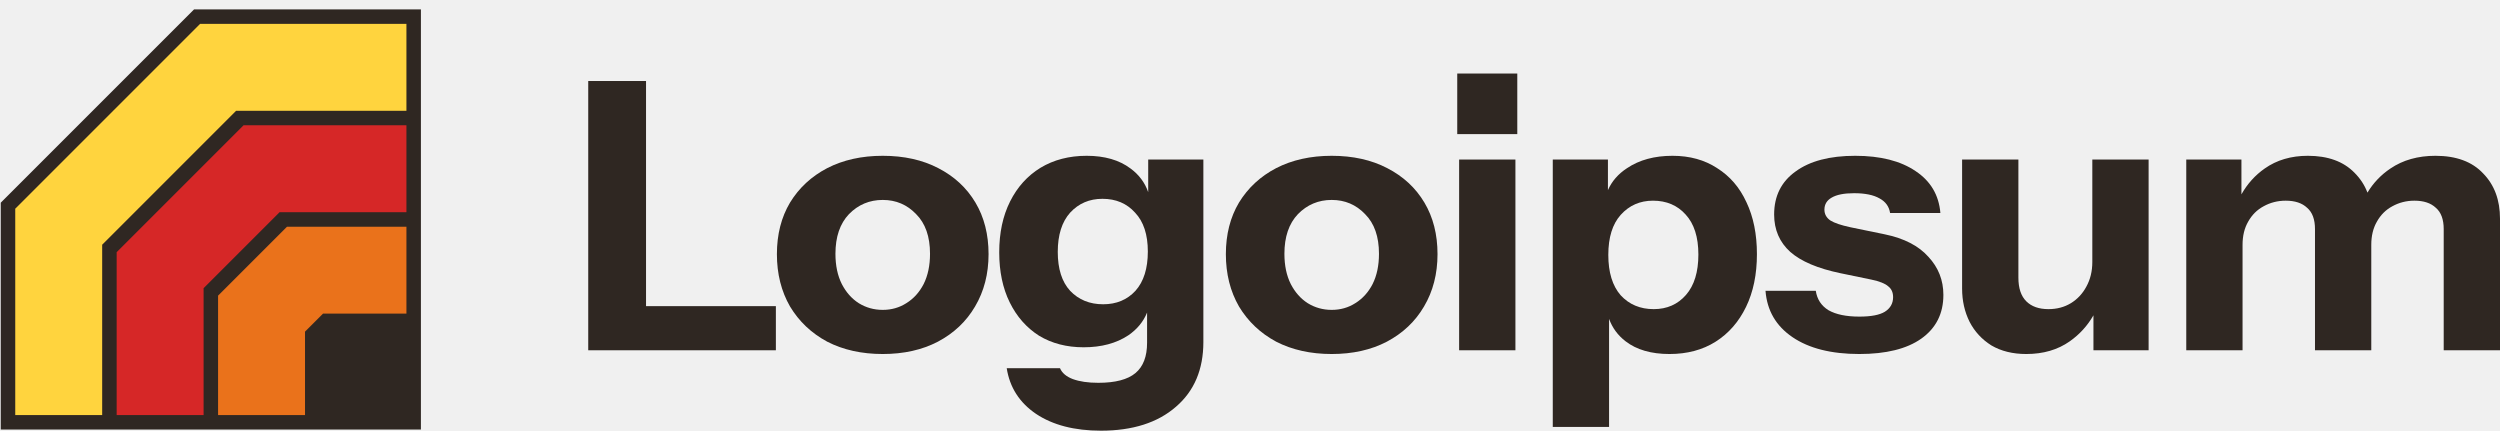
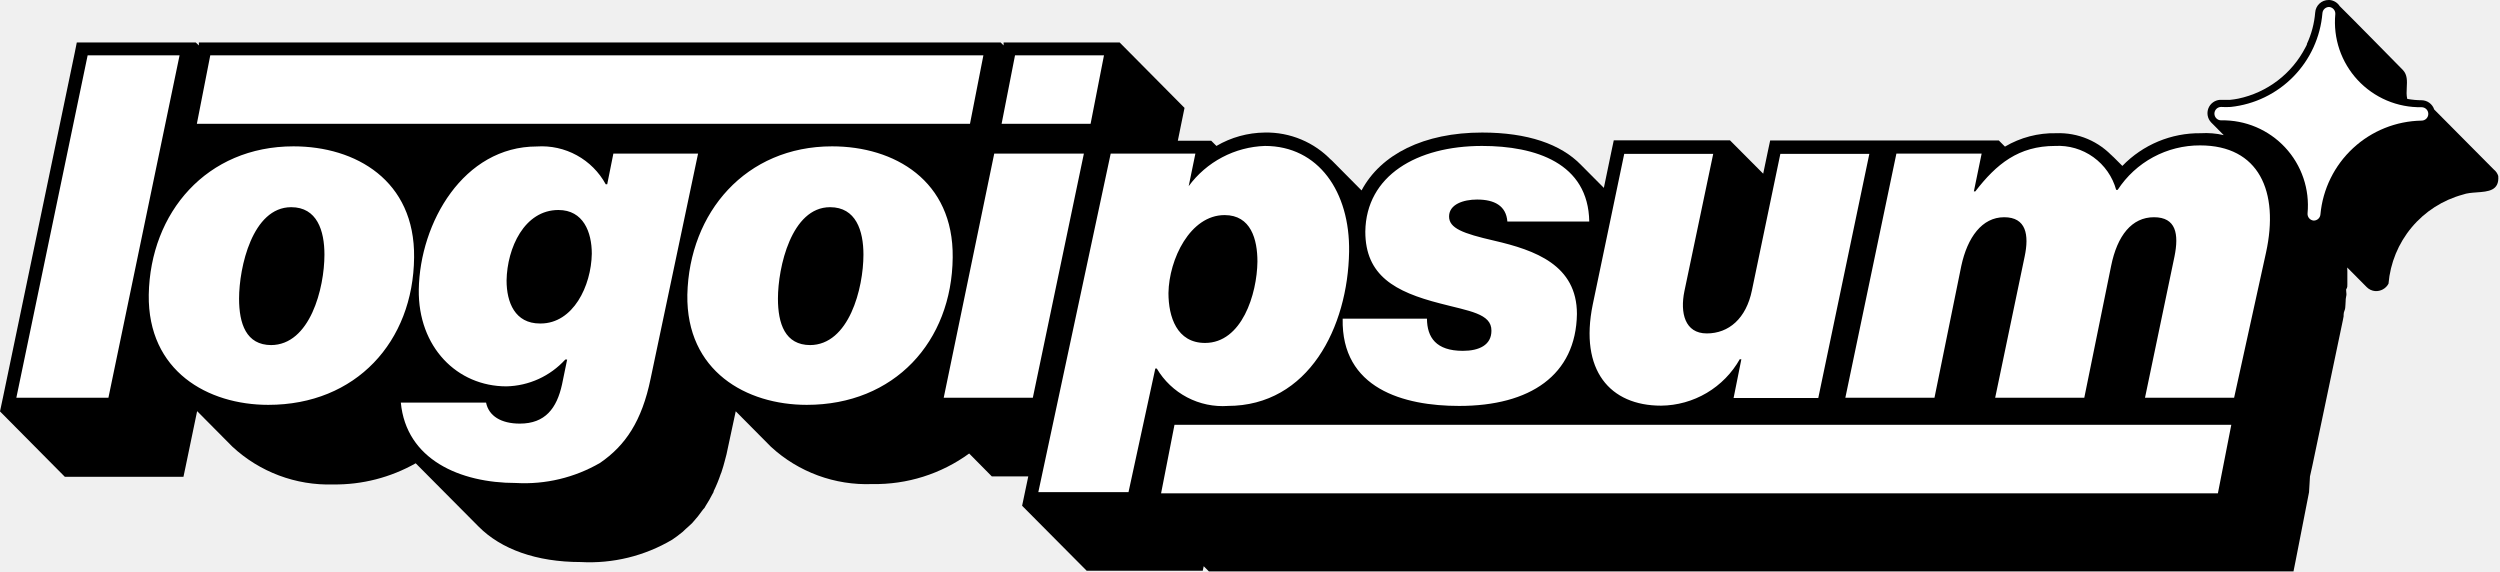
- <svg xmlns="http://www.w3.org/2000/svg" width="238" height="41" viewBox="0 0 238 41" fill="none">
-   <path d="M40.071 40.893V0.893H18.476L0.071 19.297L0.071 40.893H40.071Z" fill="#2F2722" />
-   <path fill-rule="evenodd" clip-rule="evenodd" d="M19.382 27.434L19.382 39.514L11.106 39.513L11.106 24.006L23.185 11.927L38.692 11.927L38.692 20.203L26.613 20.203L19.382 27.434Z" fill="#D62727" />
-   <path fill-rule="evenodd" clip-rule="evenodd" d="M9.727 23.296L9.727 39.514L1.451 39.513L1.451 19.868L19.047 2.272L38.692 2.272L38.692 10.548L22.475 10.548L9.727 23.296Z" fill="#FFD43E" />
-   <path fill-rule="evenodd" clip-rule="evenodd" d="M29.037 31.572L29.037 39.514L20.761 39.514L20.761 28.144L27.323 21.582L38.692 21.582L38.692 29.858L30.751 29.858L29.037 31.572Z" fill="#EA721B" />
-   <path d="M138.909 15.188V33.346H144.268V15.188H138.909Z" fill="#2F2722" />
-   <path d="M138.73 7V12.768H144.446V7H138.73Z" fill="#2F2722" />
-   <path fill-rule="evenodd" clip-rule="evenodd" d="M158.935 33.702C157.196 33.702 155.803 33.298 154.755 32.491C154.02 31.925 153.496 31.214 153.183 30.356V40.644H147.824V15.188H153.075V18.102C153.446 17.255 154.053 16.557 154.898 16.007C156.065 15.224 157.506 14.832 159.221 14.832C160.864 14.832 162.281 15.224 163.472 16.007C164.687 16.767 165.616 17.847 166.259 19.247C166.926 20.647 167.259 22.297 167.259 24.196C167.259 26.118 166.914 27.792 166.223 29.216C165.532 30.64 164.568 31.744 163.329 32.527C162.091 33.31 160.626 33.702 158.935 33.702ZM157.434 29.429C158.697 29.429 159.721 28.978 160.507 28.076C161.293 27.174 161.686 25.893 161.686 24.231C161.686 22.57 161.281 21.3 160.471 20.422C159.685 19.544 158.649 19.105 157.363 19.105C156.124 19.105 155.1 19.556 154.29 20.458C153.504 21.336 153.111 22.606 153.111 24.267C153.111 25.928 153.504 27.21 154.29 28.112C155.1 28.99 156.148 29.429 157.434 29.429Z" fill="#2F2722" />
-   <path d="M170.648 32.099C172.22 33.168 174.34 33.702 177.008 33.702C179.556 33.702 181.521 33.215 182.902 32.242C184.308 31.245 185.01 29.857 185.01 28.076C185.01 26.676 184.534 25.466 183.581 24.445C182.652 23.401 181.271 22.689 179.437 22.309L176.15 21.632C175.269 21.443 174.638 21.229 174.257 20.992C173.875 20.73 173.685 20.386 173.685 19.959C173.685 19.461 173.911 19.081 174.364 18.82C174.84 18.535 175.555 18.393 176.507 18.393C177.555 18.393 178.365 18.559 178.937 18.891C179.508 19.2 179.842 19.663 179.937 20.28H184.725C184.582 18.571 183.796 17.241 182.367 16.292C180.937 15.319 179.02 14.832 176.615 14.832C174.185 14.832 172.292 15.331 170.934 16.328C169.576 17.301 168.898 18.666 168.898 20.422C168.898 21.87 169.41 23.056 170.434 23.982C171.458 24.884 173.054 25.561 175.221 26.012L178.151 26.617C178.937 26.783 179.473 26.997 179.758 27.258C180.068 27.495 180.223 27.839 180.223 28.29C180.223 28.883 179.961 29.346 179.437 29.678C178.937 29.987 178.127 30.141 177.008 30.141C175.769 30.141 174.792 29.94 174.078 29.536C173.387 29.109 172.982 28.492 172.863 27.685H168.076C168.219 29.56 169.076 31.031 170.648 32.099Z" fill="#2F2722" />
-   <path d="M208.132 15.188H213.384V18.502C213.948 17.501 214.687 16.681 215.599 16.043C216.743 15.236 218.112 14.832 219.708 14.832C221.613 14.832 223.09 15.367 224.138 16.435C224.699 16.994 225.113 17.628 225.381 18.337C225.94 17.41 226.669 16.646 227.568 16.043C228.759 15.236 230.188 14.832 231.855 14.832C233.832 14.832 235.344 15.39 236.392 16.506C237.464 17.598 238 19.034 238 20.814V33.346H232.641V21.81C232.641 20.885 232.391 20.208 231.891 19.781C231.414 19.33 230.736 19.105 229.854 19.105C229.092 19.105 228.39 19.283 227.746 19.639C227.127 19.971 226.639 20.458 226.282 21.098C225.924 21.715 225.746 22.451 225.746 23.306V33.346H220.387V21.81C220.387 20.885 220.137 20.208 219.636 19.781C219.16 19.33 218.481 19.105 217.6 19.105C216.838 19.105 216.135 19.283 215.492 19.639C214.873 19.971 214.385 20.458 214.027 21.098C213.67 21.715 213.491 22.451 213.491 23.306V33.346H208.132V15.188Z" fill="#2F2722" />
-   <path d="M192.901 33.702C191.615 33.702 190.507 33.429 189.578 32.883C188.673 32.313 187.983 31.565 187.506 30.64C187.03 29.69 186.792 28.634 186.792 27.471V15.188H192.151V26.439C192.151 27.436 192.401 28.183 192.901 28.682C193.401 29.18 194.104 29.429 195.009 29.429C195.819 29.429 196.533 29.239 197.152 28.86C197.772 28.48 198.26 27.958 198.617 27.293C198.998 26.605 199.189 25.822 199.189 24.943V15.188H204.548V33.346H199.296V30.019C198.728 31.009 197.978 31.833 197.045 32.491C195.902 33.298 194.521 33.702 192.901 33.702Z" fill="#2F2722" />
-   <path fill-rule="evenodd" clip-rule="evenodd" d="M126.777 33.702C124.776 33.702 123.014 33.31 121.49 32.527C119.989 31.72 118.81 30.604 117.953 29.18C117.119 27.732 116.702 26.071 116.702 24.196C116.702 22.321 117.119 20.683 117.953 19.283C118.81 17.882 119.989 16.791 121.49 16.007C123.014 15.224 124.776 14.832 126.777 14.832C128.802 14.832 130.564 15.224 132.065 16.007C133.589 16.791 134.768 17.882 135.602 19.283C136.435 20.683 136.852 22.321 136.852 24.196C136.852 26.071 136.423 27.732 135.566 29.18C134.732 30.604 133.553 31.72 132.029 32.527C130.529 33.31 128.778 33.702 126.777 33.702ZM126.777 29.5C127.611 29.5 128.361 29.287 129.028 28.86C129.719 28.432 130.267 27.827 130.671 27.044C131.076 26.237 131.279 25.276 131.279 24.16C131.279 22.523 130.838 21.265 129.957 20.386C129.099 19.485 128.04 19.034 126.777 19.034C125.515 19.034 124.443 19.485 123.562 20.386C122.704 21.288 122.276 22.546 122.276 24.16C122.276 25.276 122.478 26.237 122.883 27.044C123.288 27.827 123.824 28.432 124.491 28.86C125.181 29.287 125.944 29.5 126.777 29.5Z" fill="#2F2722" />
-   <path fill-rule="evenodd" clip-rule="evenodd" d="M98.627 39.398C100.223 40.466 102.283 41 104.808 41C107.833 41 110.214 40.24 111.953 38.721C113.692 37.226 114.561 35.173 114.561 32.562V15.188H109.309V18.294C108.992 17.384 108.433 16.634 107.63 16.043C106.558 15.236 105.165 14.832 103.45 14.832C101.783 14.832 100.318 15.212 99.056 15.972C97.817 16.731 96.853 17.799 96.162 19.176C95.471 20.553 95.126 22.166 95.126 24.018C95.126 25.845 95.459 27.436 96.126 28.788C96.793 30.141 97.722 31.198 98.913 31.957C100.127 32.693 101.545 33.061 103.164 33.061C104.855 33.061 106.272 32.681 107.416 31.922C108.255 31.346 108.851 30.624 109.202 29.755V32.633C109.202 33.939 108.833 34.9 108.095 35.517C107.356 36.134 106.177 36.443 104.558 36.443C103.581 36.443 102.771 36.324 102.128 36.087C101.509 35.85 101.104 35.505 100.913 35.054H95.84C96.126 36.882 97.055 38.33 98.627 39.398ZM108.095 27.685C107.309 28.539 106.284 28.966 105.022 28.966C103.736 28.966 102.688 28.539 101.878 27.685C101.092 26.83 100.699 25.596 100.699 23.982C100.699 22.368 101.092 21.122 101.878 20.244C102.688 19.366 103.712 18.927 104.951 18.927C106.237 18.927 107.273 19.366 108.059 20.244C108.869 21.098 109.274 22.333 109.274 23.947C109.274 25.561 108.881 26.807 108.095 27.685Z" fill="#2F2722" />
-   <path fill-rule="evenodd" clip-rule="evenodd" d="M84.036 33.702C82.035 33.702 80.273 33.31 78.749 32.527C77.248 31.72 76.069 30.604 75.212 29.18C74.378 27.732 73.961 26.071 73.961 24.196C73.961 22.321 74.378 20.683 75.212 19.283C76.069 17.882 77.248 16.791 78.749 16.007C80.273 15.224 82.035 14.832 84.036 14.832C86.061 14.832 87.823 15.224 89.324 16.007C90.848 16.791 92.027 17.882 92.861 19.283C93.694 20.683 94.111 22.321 94.111 24.196C94.111 26.071 93.682 27.732 92.825 29.18C91.991 30.604 90.812 31.72 89.288 32.527C87.787 33.31 86.037 33.702 84.036 33.702ZM84.036 29.5C84.87 29.5 85.62 29.287 86.287 28.86C86.978 28.432 87.525 27.827 87.93 27.044C88.335 26.237 88.538 25.276 88.538 24.16C88.538 22.523 88.097 21.265 87.216 20.386C86.358 19.485 85.299 19.034 84.036 19.034C82.774 19.034 81.702 19.485 80.821 20.386C79.963 21.288 79.534 22.546 79.534 24.16C79.534 25.276 79.737 26.237 80.142 27.044C80.547 27.827 81.083 28.432 81.75 28.86C82.44 29.287 83.203 29.5 84.036 29.5Z" fill="#2F2722" />
-   <path d="M56 7.712V33.346H73.863V29.145H61.502V7.712H56Z" fill="#2F2722" />
+ <svg xmlns="http://www.w3.org/2000/svg" id="logo-78" width="175" height="40" viewBox="0 0 175 40" fill="none">
+   <path class="ccustom" d="M170.394 7.664L174.568 11.867C174.714 11.983 174.822 12.14 174.878 12.317C174.963 13.351 174.18 13.408 173.38 13.466C173.034 13.491 172.685 13.516 172.402 13.621C170.998 14.001 169.746 14.803 168.815 15.919C167.883 17.035 167.318 18.411 167.195 19.859C167.105 20.027 166.969 20.164 166.802 20.256C166.636 20.347 166.447 20.389 166.257 20.375C166.037 20.356 165.831 20.259 165.675 20.103L164.305 18.724C164.315 18.818 164.315 18.912 164.315 18.987V19.897C164.315 19.954 164.317 20.01 164.31 20.065C164.301 20.127 164.28 20.189 164.231 20.253V20.338C164.231 20.381 164.236 20.421 164.241 20.462C164.251 20.545 164.262 20.631 164.231 20.75C164.201 20.862 164.198 20.992 164.194 21.109C164.193 21.178 164.191 21.242 164.184 21.294C164.174 21.367 164.174 21.445 164.168 21.522C164.162 21.595 164.15 21.667 164.118 21.735C164.074 21.831 164.059 21.922 164.055 22.014C164.052 22.058 164.052 22.103 164.052 22.148L163.996 22.439L161.867 32.589L161.698 33.349L161.632 34.456L160.694 39.249L160.544 40H84.625L84.259 39.634L84.193 39.953H76.069L71.548 35.403L71.979 33.349H69.428L67.842 31.745C65.875 33.178 63.493 33.928 61.06 33.884C58.444 33.987 55.894 33.049 53.968 31.276L51.501 28.79L50.966 31.285C50.901 31.642 50.816 31.979 50.722 32.308L50.638 32.617L50.497 33.068C50.486 33.107 50.47 33.144 50.45 33.18C50.311 33.594 50.145 33.998 49.953 34.39C49.958 34.405 49.958 34.422 49.953 34.437C49.928 34.489 49.9 34.539 49.869 34.587C49.727 34.867 49.571 35.14 49.4 35.403C49.368 35.451 49.34 35.502 49.315 35.553L49.212 35.666C48.983 35.995 48.732 36.308 48.462 36.604C48.387 36.678 48.313 36.748 48.238 36.816C48.161 36.886 48.083 36.955 48.002 37.026L47.795 37.223C47.665 37.331 47.532 37.436 47.396 37.536C47.284 37.619 47.17 37.699 47.054 37.777C45.121 38.922 42.891 39.467 40.647 39.343C37.552 39.343 35.075 38.443 33.508 36.867L29.099 32.43C27.338 33.426 25.344 33.938 23.321 33.912C20.713 33.992 18.178 33.042 16.266 31.266L13.799 28.78L13.002 32.617L12.842 33.377H4.54L0 28.799L0.235 27.692L5.225 3.724L5.375 2.974H13.705L13.921 3.18V2.974H70.047L70.253 3.18V2.974H78.377L82.917 7.552L82.692 8.649L82.448 9.85H84.784L85.15 10.216C86.178 9.613 87.345 9.29 88.537 9.278C89.413 9.26 90.282 9.427 91.09 9.766C91.898 10.105 92.626 10.61 93.227 11.248L93.105 11.107L95.309 13.33C96.651 10.807 99.662 9.278 103.752 9.278C106.923 9.278 109.259 10.084 110.675 11.548L112.27 13.152L112.805 10.572L112.964 9.822H121.097L123.424 12.158L123.752 10.582L123.912 9.831H139.916L140.347 10.263C141.431 9.623 142.672 9.298 143.931 9.325C144.688 9.295 145.442 9.434 146.14 9.73C146.837 10.027 147.46 10.475 147.964 11.041C147.938 11.012 147.913 10.982 147.888 10.953C147.843 10.899 147.798 10.847 147.75 10.798L148.565 11.614C149.275 10.878 150.129 10.296 151.072 9.902C152.016 9.509 153.03 9.312 154.052 9.325C154.595 9.291 155.137 9.337 155.663 9.46L154.775 8.565C154.654 8.435 154.572 8.274 154.539 8.1C154.506 7.926 154.523 7.746 154.587 7.581C154.652 7.417 154.762 7.273 154.905 7.169C155.048 7.064 155.217 7.001 155.394 6.989H156.107C156.299 6.97 156.49 6.942 156.679 6.904C157.676 6.695 158.614 6.266 159.425 5.65C160.237 5.033 160.901 4.244 161.37 3.34C161.411 3.27 161.448 3.198 161.482 3.124V3.077C161.805 2.382 162.001 1.636 162.064 0.872C162.08 0.635 162.187 0.413 162.361 0.251C162.535 0.089 162.764 -0.001 163.002 2.72188e-06H163.077C163.219 0.014 163.357 0.059 163.479 0.134C163.601 0.209 163.704 0.311 163.781 0.432C164.456 1.088 168.208 4.906 168.208 4.906C168.521 5.242 168.498 5.679 168.474 6.12C168.459 6.394 168.444 6.669 168.508 6.923C168.679 6.954 168.852 6.977 169.024 6.993C169.19 7.008 169.356 7.016 169.522 7.017C169.716 7.021 169.905 7.085 170.061 7.201C170.217 7.317 170.334 7.479 170.394 7.664Z" fill="black" />
+   <path d="M42.936 10.751H48.865L45.544 26.501C44.934 29.484 43.771 31.191 42.007 32.401C40.224 33.437 38.175 33.926 36.116 33.809C32.195 33.809 28.433 32.167 28.058 28.18H34.024C34.212 29.118 35.075 29.653 36.388 29.653C38.161 29.653 38.977 28.584 39.343 26.904L39.7 25.169H39.568C39.045 25.744 38.41 26.207 37.702 26.53C36.994 26.852 36.228 27.028 35.45 27.045C31.998 27.045 29.259 24.296 29.315 20.272C29.39 15.582 32.448 10.253 37.58 10.253C38.552 10.188 39.523 10.402 40.377 10.871C41.232 11.34 41.934 12.043 42.401 12.899H42.505L42.936 10.751ZM37.842 22.645C40.122 22.645 41.388 20.019 41.426 17.758C41.426 16.248 40.835 14.7 39.09 14.7C36.707 14.7 35.497 17.355 35.46 19.634C35.46 21.173 36.051 22.645 37.795 22.645M104.4 23.152C104.4 24.156 103.536 24.559 102.401 24.559C100.525 24.559 99.897 23.621 99.887 22.308H93.987C93.884 27.204 98.255 28.415 102.139 28.415C107.101 28.415 110.319 26.266 110.385 21.979C110.385 18.555 107.467 17.514 104.597 16.848C102.392 16.341 101.426 15.976 101.435 15.141C101.445 14.306 102.43 13.968 103.396 13.968C104.606 13.968 105.431 14.4 105.516 15.507H111.248C111.182 11.416 107.495 10.216 103.743 10.216C99.184 10.216 95.628 12.289 95.572 16.21C95.572 19.296 97.655 20.431 100.797 21.238C102.814 21.773 104.418 21.942 104.4 23.152ZM148.236 13.293H148.133C147.878 12.369 147.314 11.56 146.536 11.001C145.758 10.441 144.812 10.164 143.855 10.216C141.304 10.216 139.747 11.482 138.274 13.396H138.171L138.715 10.751H132.748L129.174 27.842H135.413L137.289 18.621C137.72 16.613 138.743 15.206 140.291 15.206C141.839 15.206 142.045 16.445 141.726 17.955L139.662 27.842H145.9L147.777 18.621C148.208 16.482 149.231 15.206 150.778 15.206C152.326 15.206 152.533 16.379 152.214 17.955L150.15 27.842H156.388L158.621 17.683C159.559 13.396 158.124 10.178 154.006 10.178C152.86 10.174 151.732 10.456 150.724 11C149.716 11.544 148.861 12.332 148.236 13.293ZM1.144 27.842H7.589L12.57 3.874H6.135L1.144 27.842ZM20.544 10.244C24.897 10.244 29.052 12.627 28.987 18.021C28.93 23.921 24.916 28.34 18.78 28.34C14.559 28.34 10.338 25.994 10.413 20.628C10.516 14.869 14.475 10.244 20.544 10.244ZM18.959 24.156C21.707 24.156 22.711 20.169 22.711 17.824C22.711 16.145 22.195 14.503 20.384 14.503C17.664 14.503 16.735 18.724 16.735 20.901C16.735 22.645 17.223 24.156 18.996 24.156M14.719 3.874L13.78 8.668H67.899L68.837 3.874H14.719ZM58.246 10.244C62.598 10.244 66.754 12.627 66.689 18.021C66.632 23.921 62.608 28.34 56.473 28.34C52.251 28.34 48.03 25.994 48.114 20.628C48.246 14.869 52.204 10.244 58.246 10.244ZM56.688 24.156C59.437 24.156 60.441 20.169 60.441 17.824C60.441 16.145 59.916 14.503 58.105 14.503C55.394 14.503 54.456 18.724 54.456 20.901C54.456 22.645 54.944 24.156 56.726 24.156M71.051 3.874L70.112 8.668H76.341L77.279 3.874H71.051ZM66.06 27.842H72.298L75.872 10.751H69.597L66.06 27.842ZM85.966 28.415C84.973 28.485 83.98 28.278 83.099 27.815C82.217 27.353 81.482 26.654 80.975 25.797H80.872L78.996 34.447H72.683L77.749 10.751H83.677L83.208 13.03C83.827 12.188 84.629 11.497 85.554 11.01C86.478 10.522 87.501 10.251 88.546 10.216C92.298 10.216 94.503 13.433 94.437 17.617C94.353 22.88 91.623 28.415 85.929 28.415H85.966ZM85.722 15.056C83.311 15.056 81.829 18.143 81.792 20.516C81.792 22.167 82.373 24.006 84.353 24.006C86.932 24.006 87.992 20.591 88.02 18.311C88.02 16.764 87.57 15.056 85.722 15.056ZM121.792 25.15H121.895L121.351 27.861H127.279L130.854 10.769H124.625L122.636 20.319C122.233 22.298 121.013 23.34 119.475 23.34C117.936 23.34 117.598 21.895 117.908 20.385L119.925 10.769H113.696L111.491 21.323C110.553 25.919 112.692 28.396 116.276 28.396C117.401 28.385 118.504 28.077 119.472 27.504C120.44 26.931 121.241 26.113 121.792 25.131V25.15ZM155.253 34.531L156.191 29.737H82.214L81.276 34.531H155.253Z" fill="white" />
+   <path d="M161.96 15.441C161.899 15.436 161.839 15.419 161.784 15.391C161.728 15.363 161.679 15.325 161.639 15.277C161.599 15.23 161.569 15.176 161.55 15.117C161.531 15.058 161.524 14.996 161.529 14.934C161.607 14.099 161.508 13.256 161.238 12.462C160.968 11.668 160.533 10.939 159.961 10.324C159.39 9.71 158.695 9.223 157.923 8.895C157.15 8.568 156.317 8.407 155.478 8.424C155.354 8.424 155.235 8.375 155.147 8.287C155.059 8.199 155.009 8.079 155.009 7.955C155.009 7.831 155.059 7.711 155.147 7.623C155.235 7.535 155.354 7.486 155.478 7.486C155.703 7.5 155.929 7.5 156.154 7.486C157.82 7.308 159.372 6.556 160.543 5.357C161.715 4.159 162.431 2.589 162.57 0.919C162.58 0.802 162.633 0.692 162.72 0.612C162.807 0.532 162.921 0.487 163.039 0.488C163.101 0.493 163.161 0.509 163.216 0.538C163.271 0.566 163.32 0.604 163.36 0.651C163.401 0.698 163.431 0.753 163.45 0.812C163.469 0.871 163.476 0.933 163.471 0.994C163.393 1.829 163.492 2.671 163.761 3.465C164.031 4.258 164.465 4.986 165.035 5.601C165.606 6.215 166.299 6.702 167.07 7.031C167.842 7.359 168.674 7.52 169.512 7.505C169.636 7.505 169.756 7.554 169.844 7.642C169.932 7.73 169.981 7.849 169.981 7.974C169.981 8.098 169.932 8.217 169.844 8.305C169.756 8.393 169.636 8.443 169.512 8.443C167.73 8.472 166.021 9.159 164.714 10.371C163.407 11.583 162.593 13.235 162.43 15.009C162.42 15.127 162.367 15.237 162.28 15.317C162.193 15.397 162.079 15.441 161.96 15.441Z" fill="white" />
</svg>
